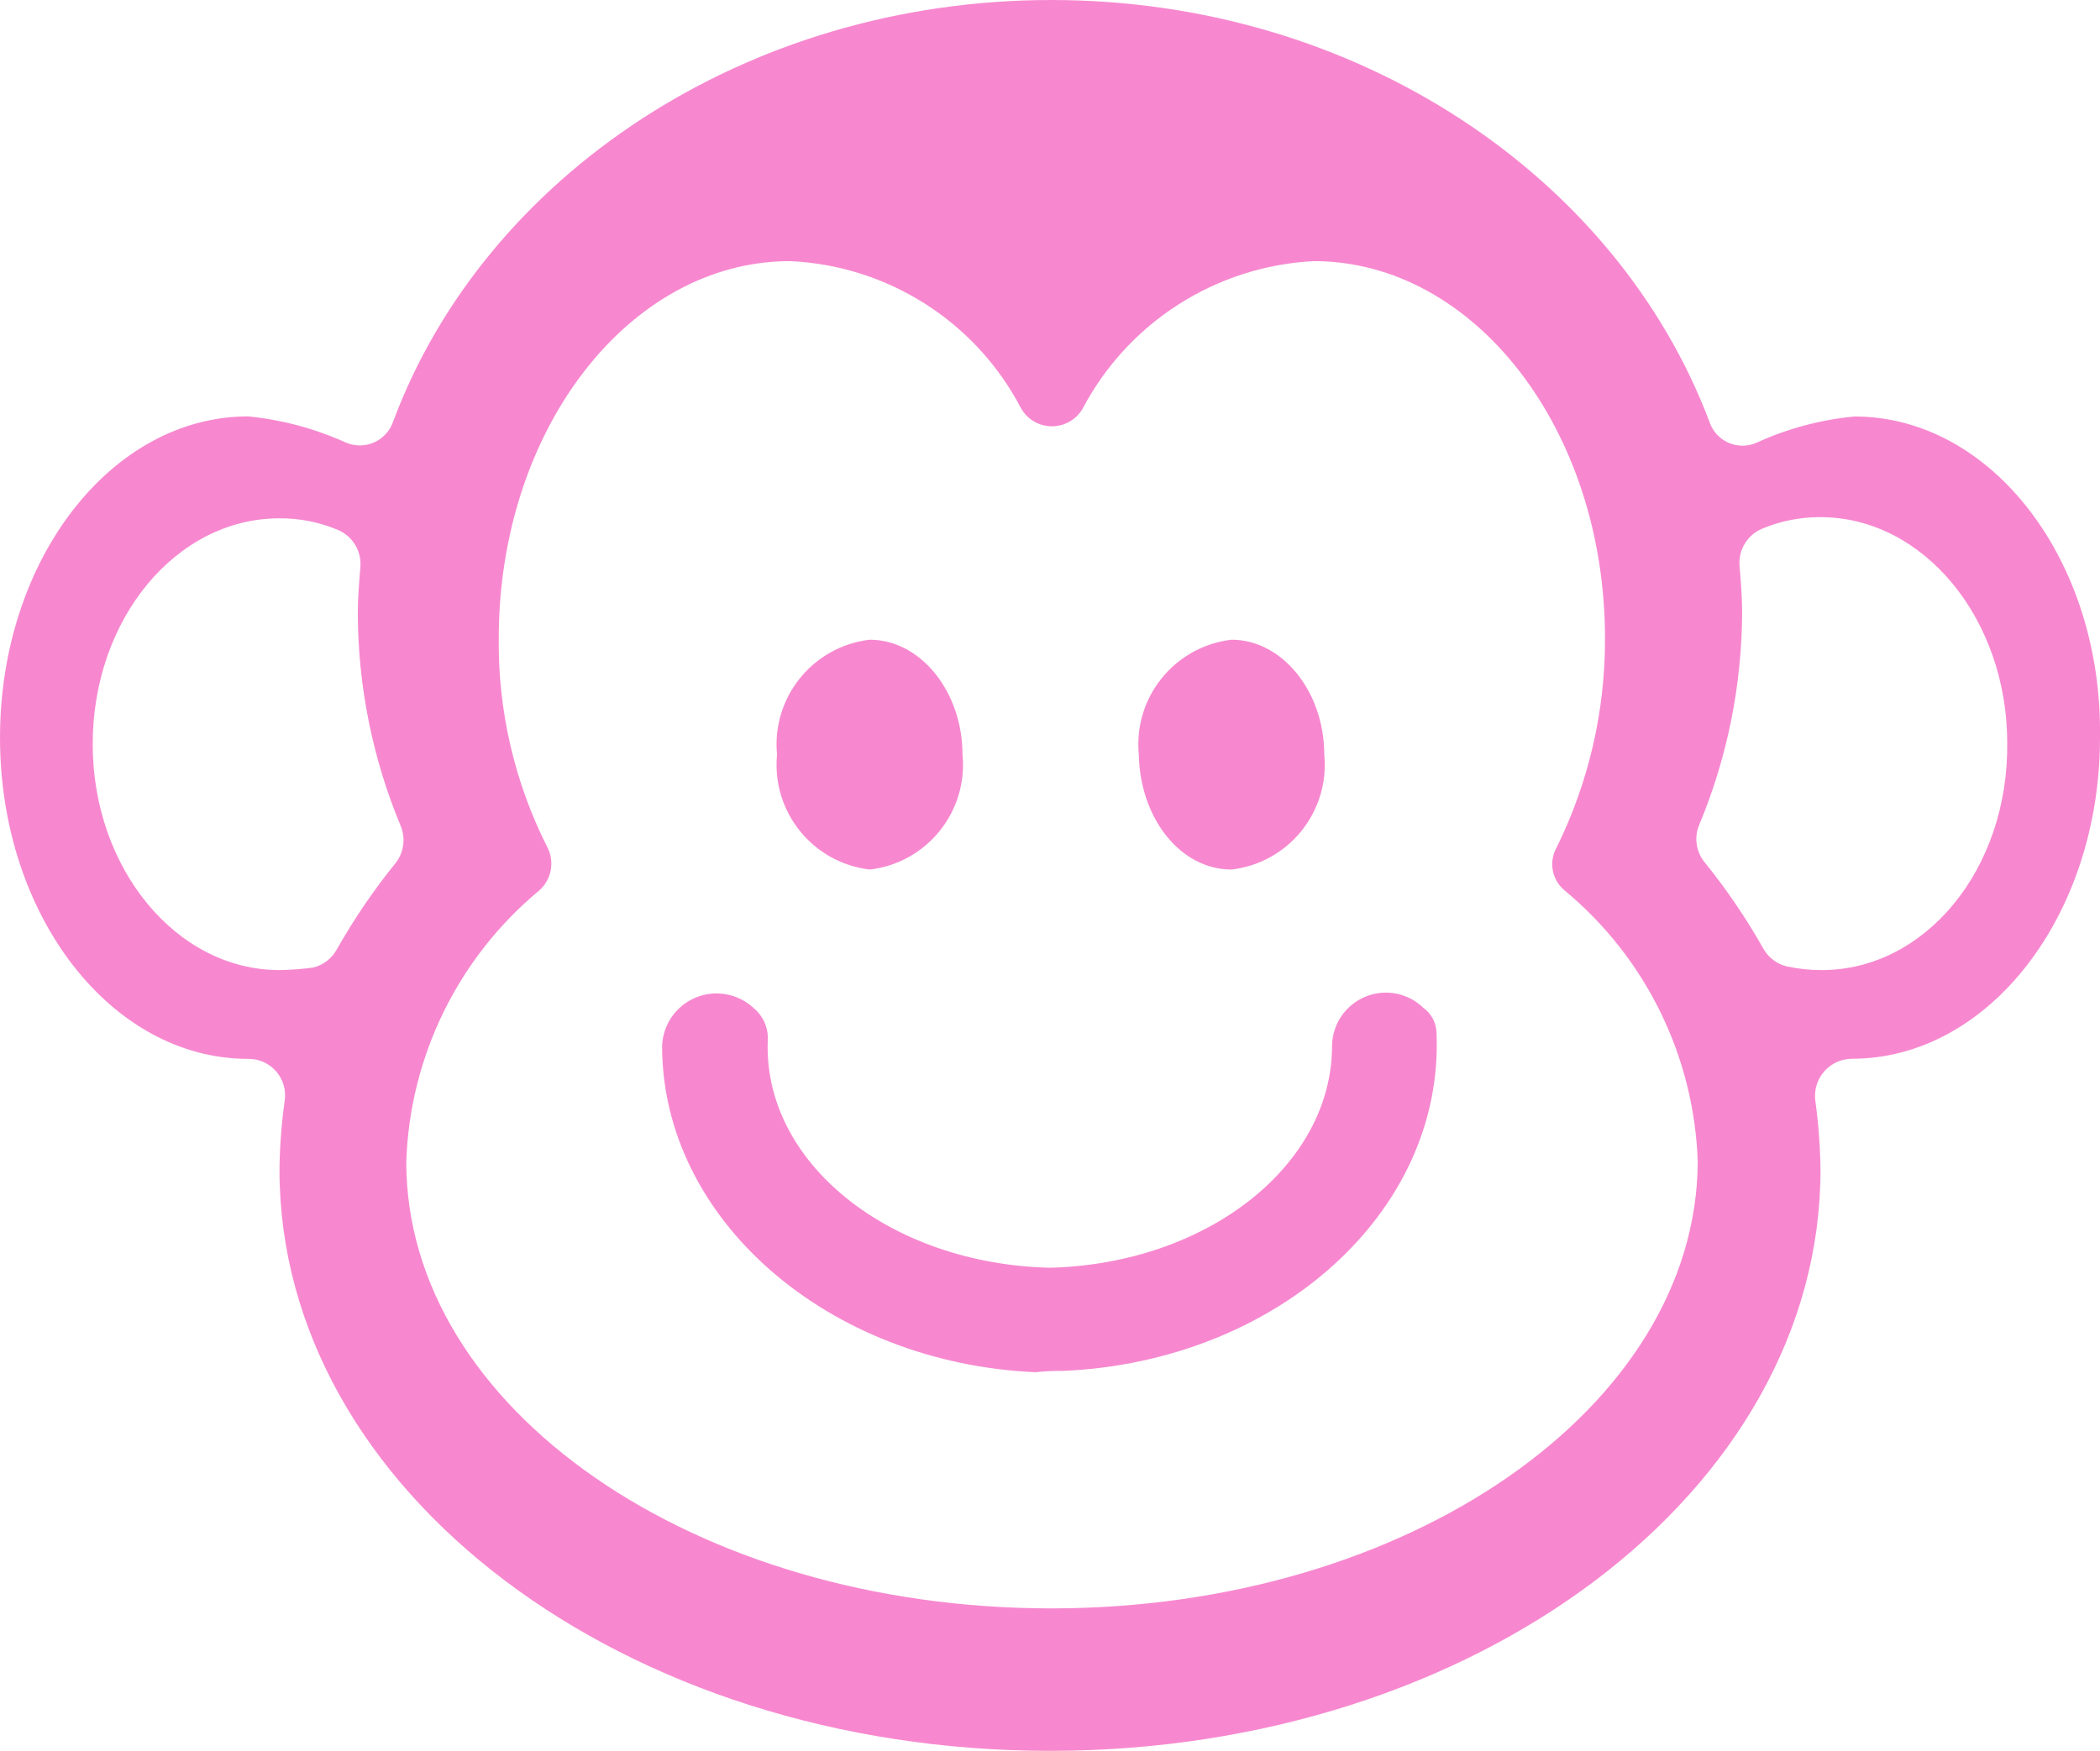
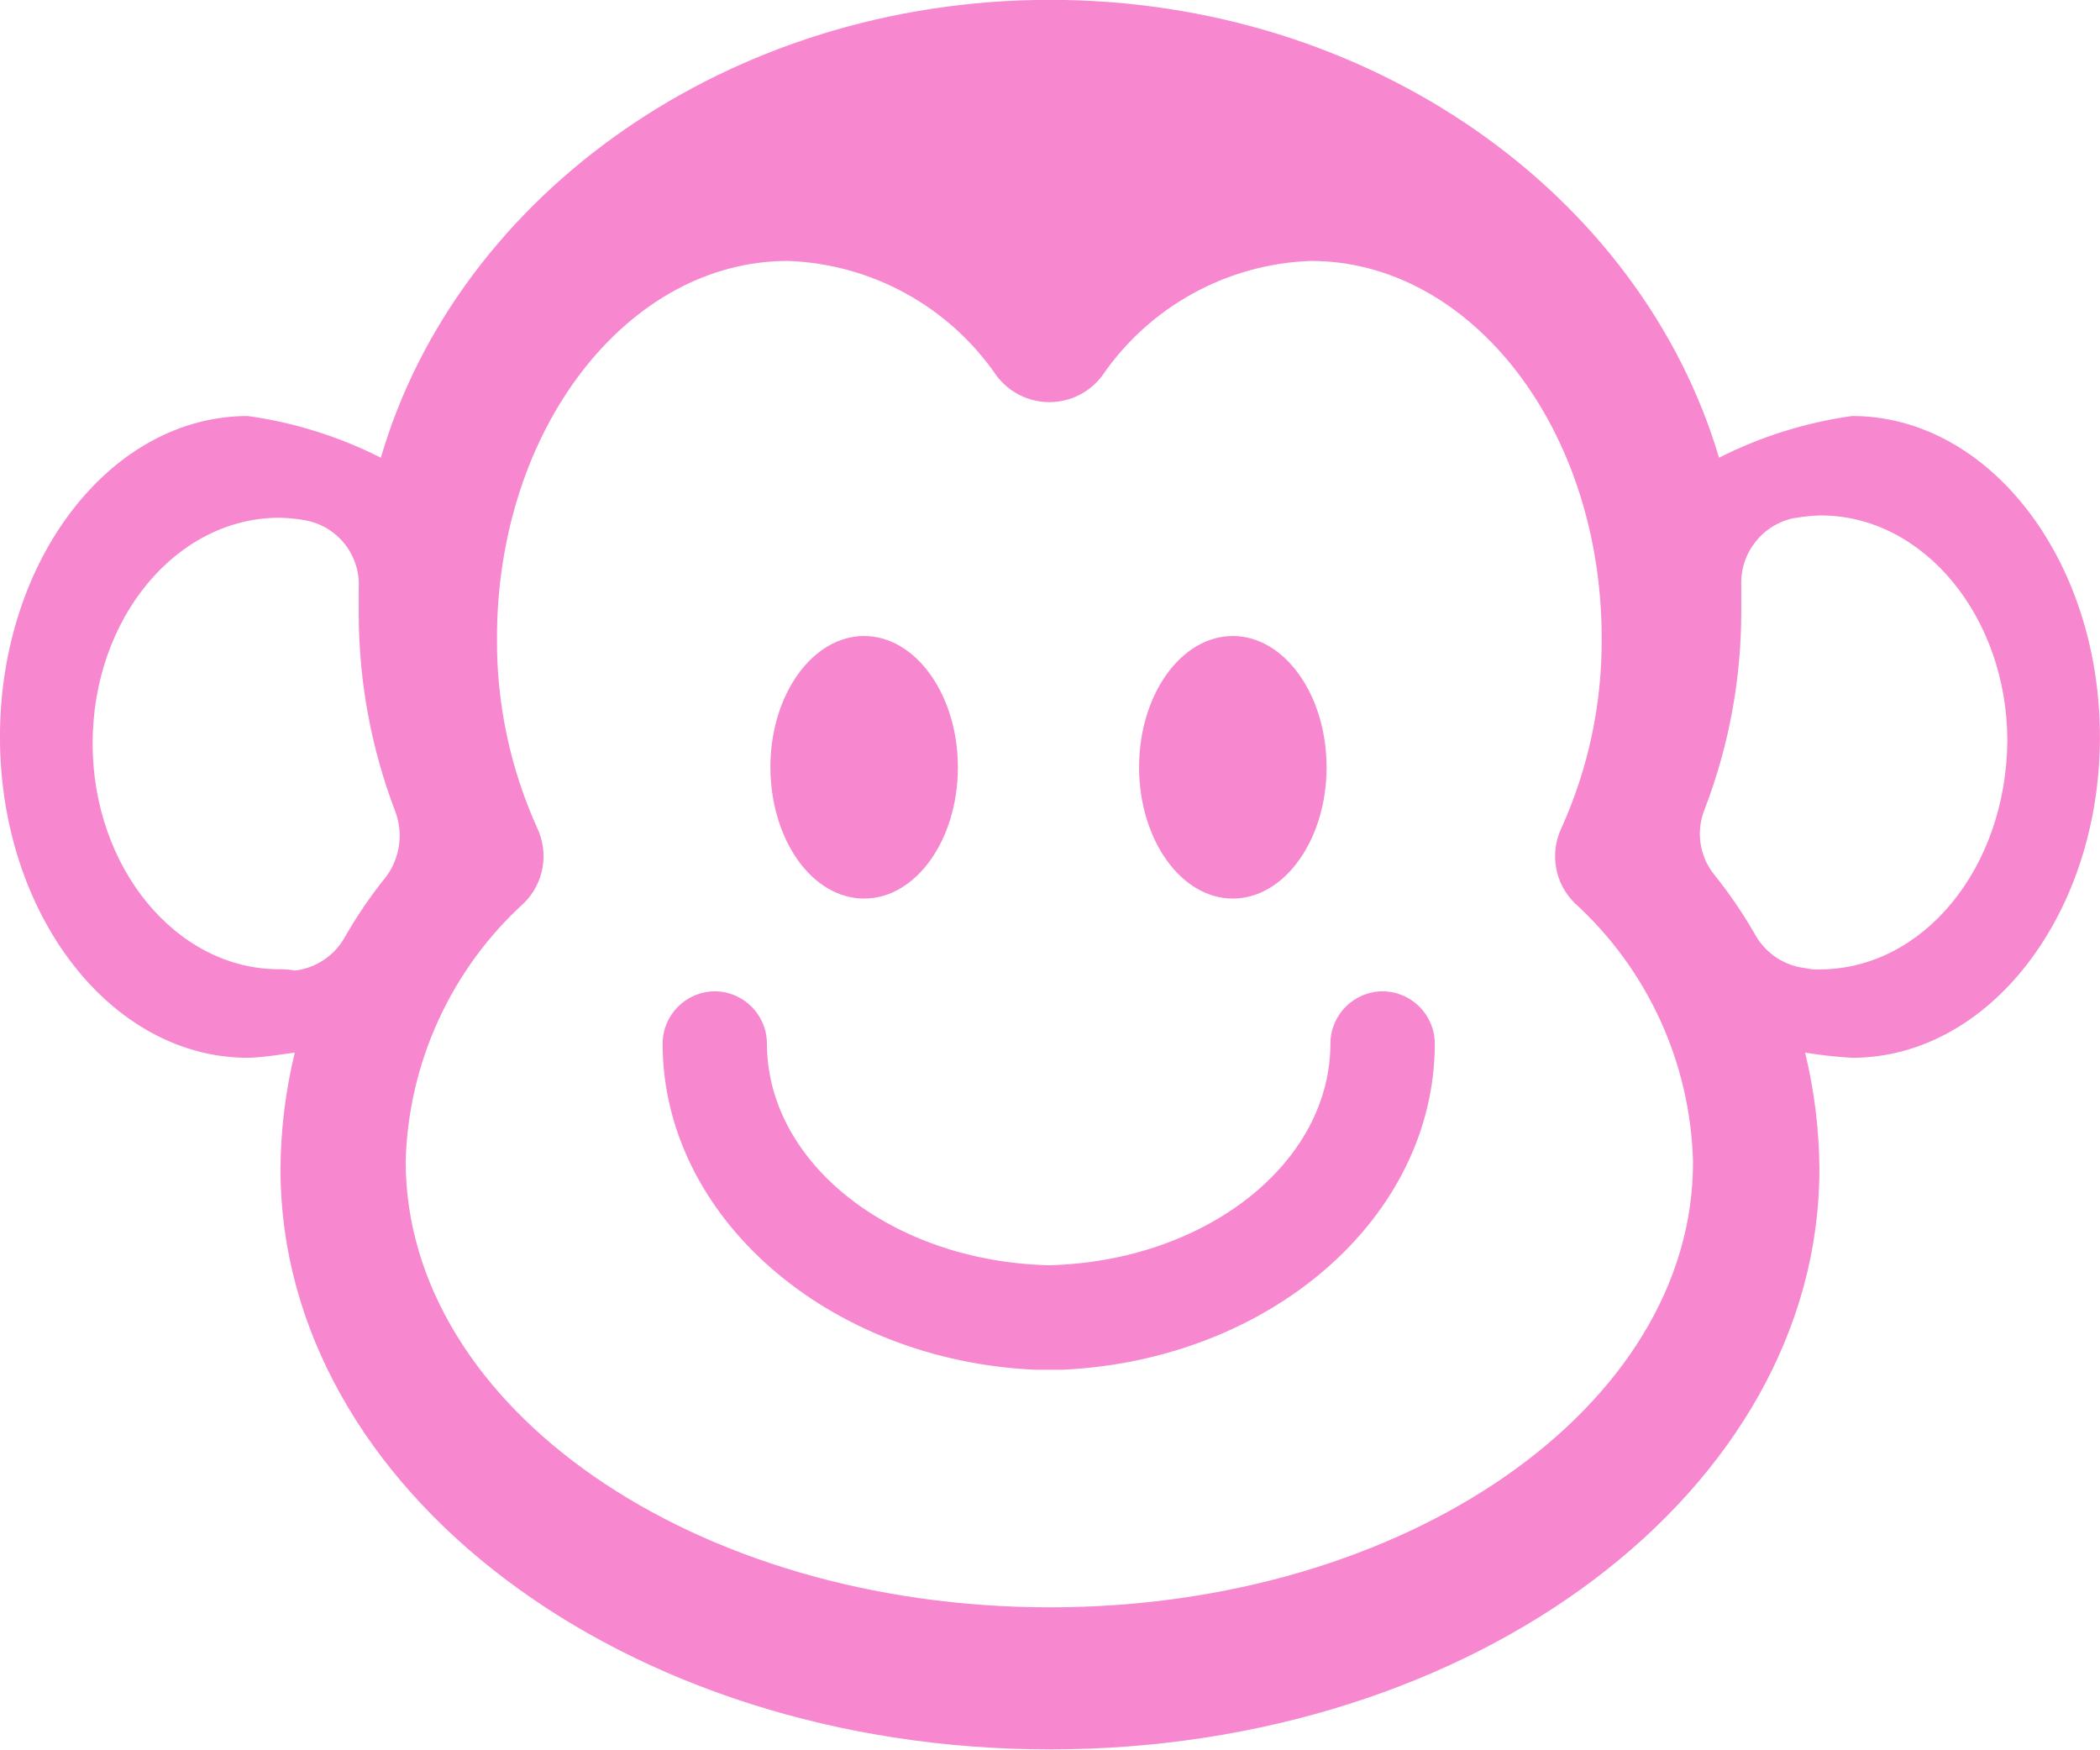
- <svg xmlns="http://www.w3.org/2000/svg" viewBox="0 0 56 46.7">
+ <svg xmlns="http://www.w3.org/2000/svg" viewBox="0 0 56.001 46.644">
  <defs>
    <style>.a{fill:#f788cf;}</style>
  </defs>
-   <g transform="translate(-0.1)">
-     <path class="a" d="M49.552,11.109a8.1,8.1,0,0,0-2.612.7.927.927,0,0,1-1.254-.557C43.213,4.7,36.283,0,28.134,0S13.02,4.7,10.582,11.249a.938.938,0,0,1-1.254.557,8.335,8.335,0,0,0-2.612-.7C3.06,11.109.1,14.94.1,19.676s2.96,8.567,6.617,8.567h0a.971.971,0,0,1,.975,1.114A14.26,14.26,0,0,0,7.553,31.2c0,8.567,9.194,15.5,20.547,15.5s20.547-6.93,20.547-15.5a14.762,14.762,0,0,0-.139-1.846.99.99,0,0,1,.975-1.114h0c3.657,0,6.617-3.831,6.617-8.567C56.168,14.94,53.208,11.109,49.552,11.109Zm-42,14.766c-2.751,0-4.98-2.716-4.98-6.025,0-3.343,2.229-6.025,4.98-6.025a3.936,3.936,0,0,1,1.567.313.987.987,0,0,1,.592.975c-.035.418-.07.836-.07,1.254a14.887,14.887,0,0,0,1.149,5.676.99.99,0,0,1-.139.975,16.743,16.743,0,0,0-1.567,2.3.985.985,0,0,1-.627.488A7.354,7.354,0,0,1,7.553,25.875ZM28.134,42.9c-9.507,0-17.2-5.328-17.2-11.91a9.824,9.824,0,0,1,3.552-7.244.954.954,0,0,0,.209-1.149A12.057,12.057,0,0,1,13.4,17.029c0-5.572,3.483-10.064,7.766-10.064A7.32,7.32,0,0,1,27.333,10.9a.947.947,0,0,0,1.637,0,7.393,7.393,0,0,1,6.164-3.935c4.283,0,7.766,4.492,7.766,10.064A12.507,12.507,0,0,1,41.612,22.6a.909.909,0,0,0,.209,1.149,9.824,9.824,0,0,1,3.552,7.244C45.338,37.541,37.641,42.9,28.134,42.9ZM48.681,25.875a4.322,4.322,0,0,1-.94-.1.985.985,0,0,1-.627-.488,16.743,16.743,0,0,0-1.567-2.3.978.978,0,0,1-.139-.975,14.887,14.887,0,0,0,1.149-5.676c0-.418-.035-.836-.07-1.254a.987.987,0,0,1,.592-.975,3.936,3.936,0,0,1,1.567-.313c2.751,0,4.98,2.716,4.98,6.025C53.661,23.194,51.432,25.875,48.681,25.875Z" />
-     <g transform="translate(20.821 17.064)">
-       <path class="a" d="M89.773,55.129a2.813,2.813,0,0,0,2.473-3.065c0-1.672-1.114-3.065-2.473-3.065A2.813,2.813,0,0,0,87.3,52.065C87.335,53.771,88.414,55.129,89.773,55.129Z" transform="translate(-77.653 -49)" />
-       <path class="a" d="M62.073,55.129a2.813,2.813,0,0,0,2.473-3.065c0-1.672-1.114-3.065-2.473-3.065A2.813,2.813,0,0,0,59.6,52.065,2.813,2.813,0,0,0,62.073,55.129Z" transform="translate(-59.6 -49)" />
-     </g>
-     <path class="a" d="M61.491,86.148c5.676-.244,10.169-4.214,9.96-9.02a.842.842,0,0,0-.348-.662,1.436,1.436,0,0,0-2.438,1.01c0,3.2-3.343,5.816-7.522,5.92-4.283-.1-7.7-2.821-7.522-6.129a1.041,1.041,0,0,0-.383-.8,1.452,1.452,0,0,0-2.438,1.01c0,4.632,4.423,8.463,9.96,8.706A5.653,5.653,0,0,1,61.491,86.148Z" transform="translate(-33.044 -49.582)" />
-   </g>
+   <path class="a" d="M-1763.521-6063.248a13.585,13.585,0,0,1,.382-3.1c-.035,0-.87.139-1.253.139-3.652,0-6.609-3.825-6.609-8.556s2.956-8.556,6.609-8.556a11.313,11.313,0,0,1,3.548,1.112c2.051-7.025,9.287-12.208,17.843-12.208s15.757,5.184,17.843,12.208a11.313,11.313,0,0,1,3.548-1.112c3.652,0,6.609,3.826,6.609,8.556s-2.956,8.556-6.609,8.556a11.908,11.908,0,0,1-1.253-.139,13.585,13.585,0,0,1,.382,3.1c0,8.558-9.182,15.479-20.521,15.479S-1763.521-6054.69-1763.521-6063.248Zm5.774-14.156a12.064,12.064,0,0,0,1.078,5.078,1.757,1.757,0,0,1-.349,1.982,9.666,9.666,0,0,0-3.164,6.887c0,6.574,7.687,11.9,17.182,11.9s17.182-5.356,17.147-11.9a9.665,9.665,0,0,0-3.165-6.887,1.754,1.754,0,0,1-.347-1.982,12.086,12.086,0,0,0,1.077-5.078c0-5.565-3.478-10.052-7.756-10.052a7.048,7.048,0,0,0-5.564,3.061,1.761,1.761,0,0,1-2.817,0,7.05,7.05,0,0,0-5.566-3.061C-1754.269-6087.456-1757.747-6082.969-1757.747-6077.4Zm-10.783,2.817c0,3.3,2.225,6.017,4.974,6.017a1.981,1.981,0,0,1,.418.035,1.757,1.757,0,0,0,1.321-.87,12.246,12.246,0,0,1,1.114-1.634,1.83,1.83,0,0,0,.243-1.74,14.82,14.82,0,0,1-.974-5.251v-.7a1.74,1.74,0,0,0-1.426-1.81,4.259,4.259,0,0,0-.7-.069C-1766.3-6080.6-1768.53-6077.925-1768.53-6074.586Zm45.391-6.017a1.763,1.763,0,0,0-1.426,1.808v.7a14.689,14.689,0,0,1-.974,5.252,1.739,1.739,0,0,0,.243,1.739,12.355,12.355,0,0,1,1.114,1.635,1.755,1.755,0,0,0,1.321.869,1.288,1.288,0,0,0,.382.035c2.748,0,4.974-2.678,5.009-6.087,0-3.3-2.225-6.017-4.974-6.017A4.669,4.669,0,0,0-1723.139-6080.6Zm-20.243,22.713c-5.531-.243-9.948-4.07-9.948-8.7a1.4,1.4,0,0,1,1.39-1.391,1.4,1.4,0,0,1,1.392,1.391c0,3.2,3.339,5.809,7.513,5.913,4.174-.1,7.513-2.712,7.513-5.913a1.4,1.4,0,0,1,1.392-1.391,1.4,1.4,0,0,1,1.392,1.391c0,4.662-4.417,8.454-9.948,8.7Zm2.758-16.064c0-1.937,1.121-3.5,2.5-3.5s2.5,1.571,2.5,3.5-1.121,3.5-2.5,3.5S-1740.619-6072.018-1740.625-6073.955Zm-9.832,0c0-1.937,1.123-3.5,2.5-3.5s2.5,1.571,2.5,3.5-1.115,3.5-2.5,3.5S-1750.449-6072.018-1750.456-6073.955Z" transform="translate(1771 6094.413)" />
</svg>
